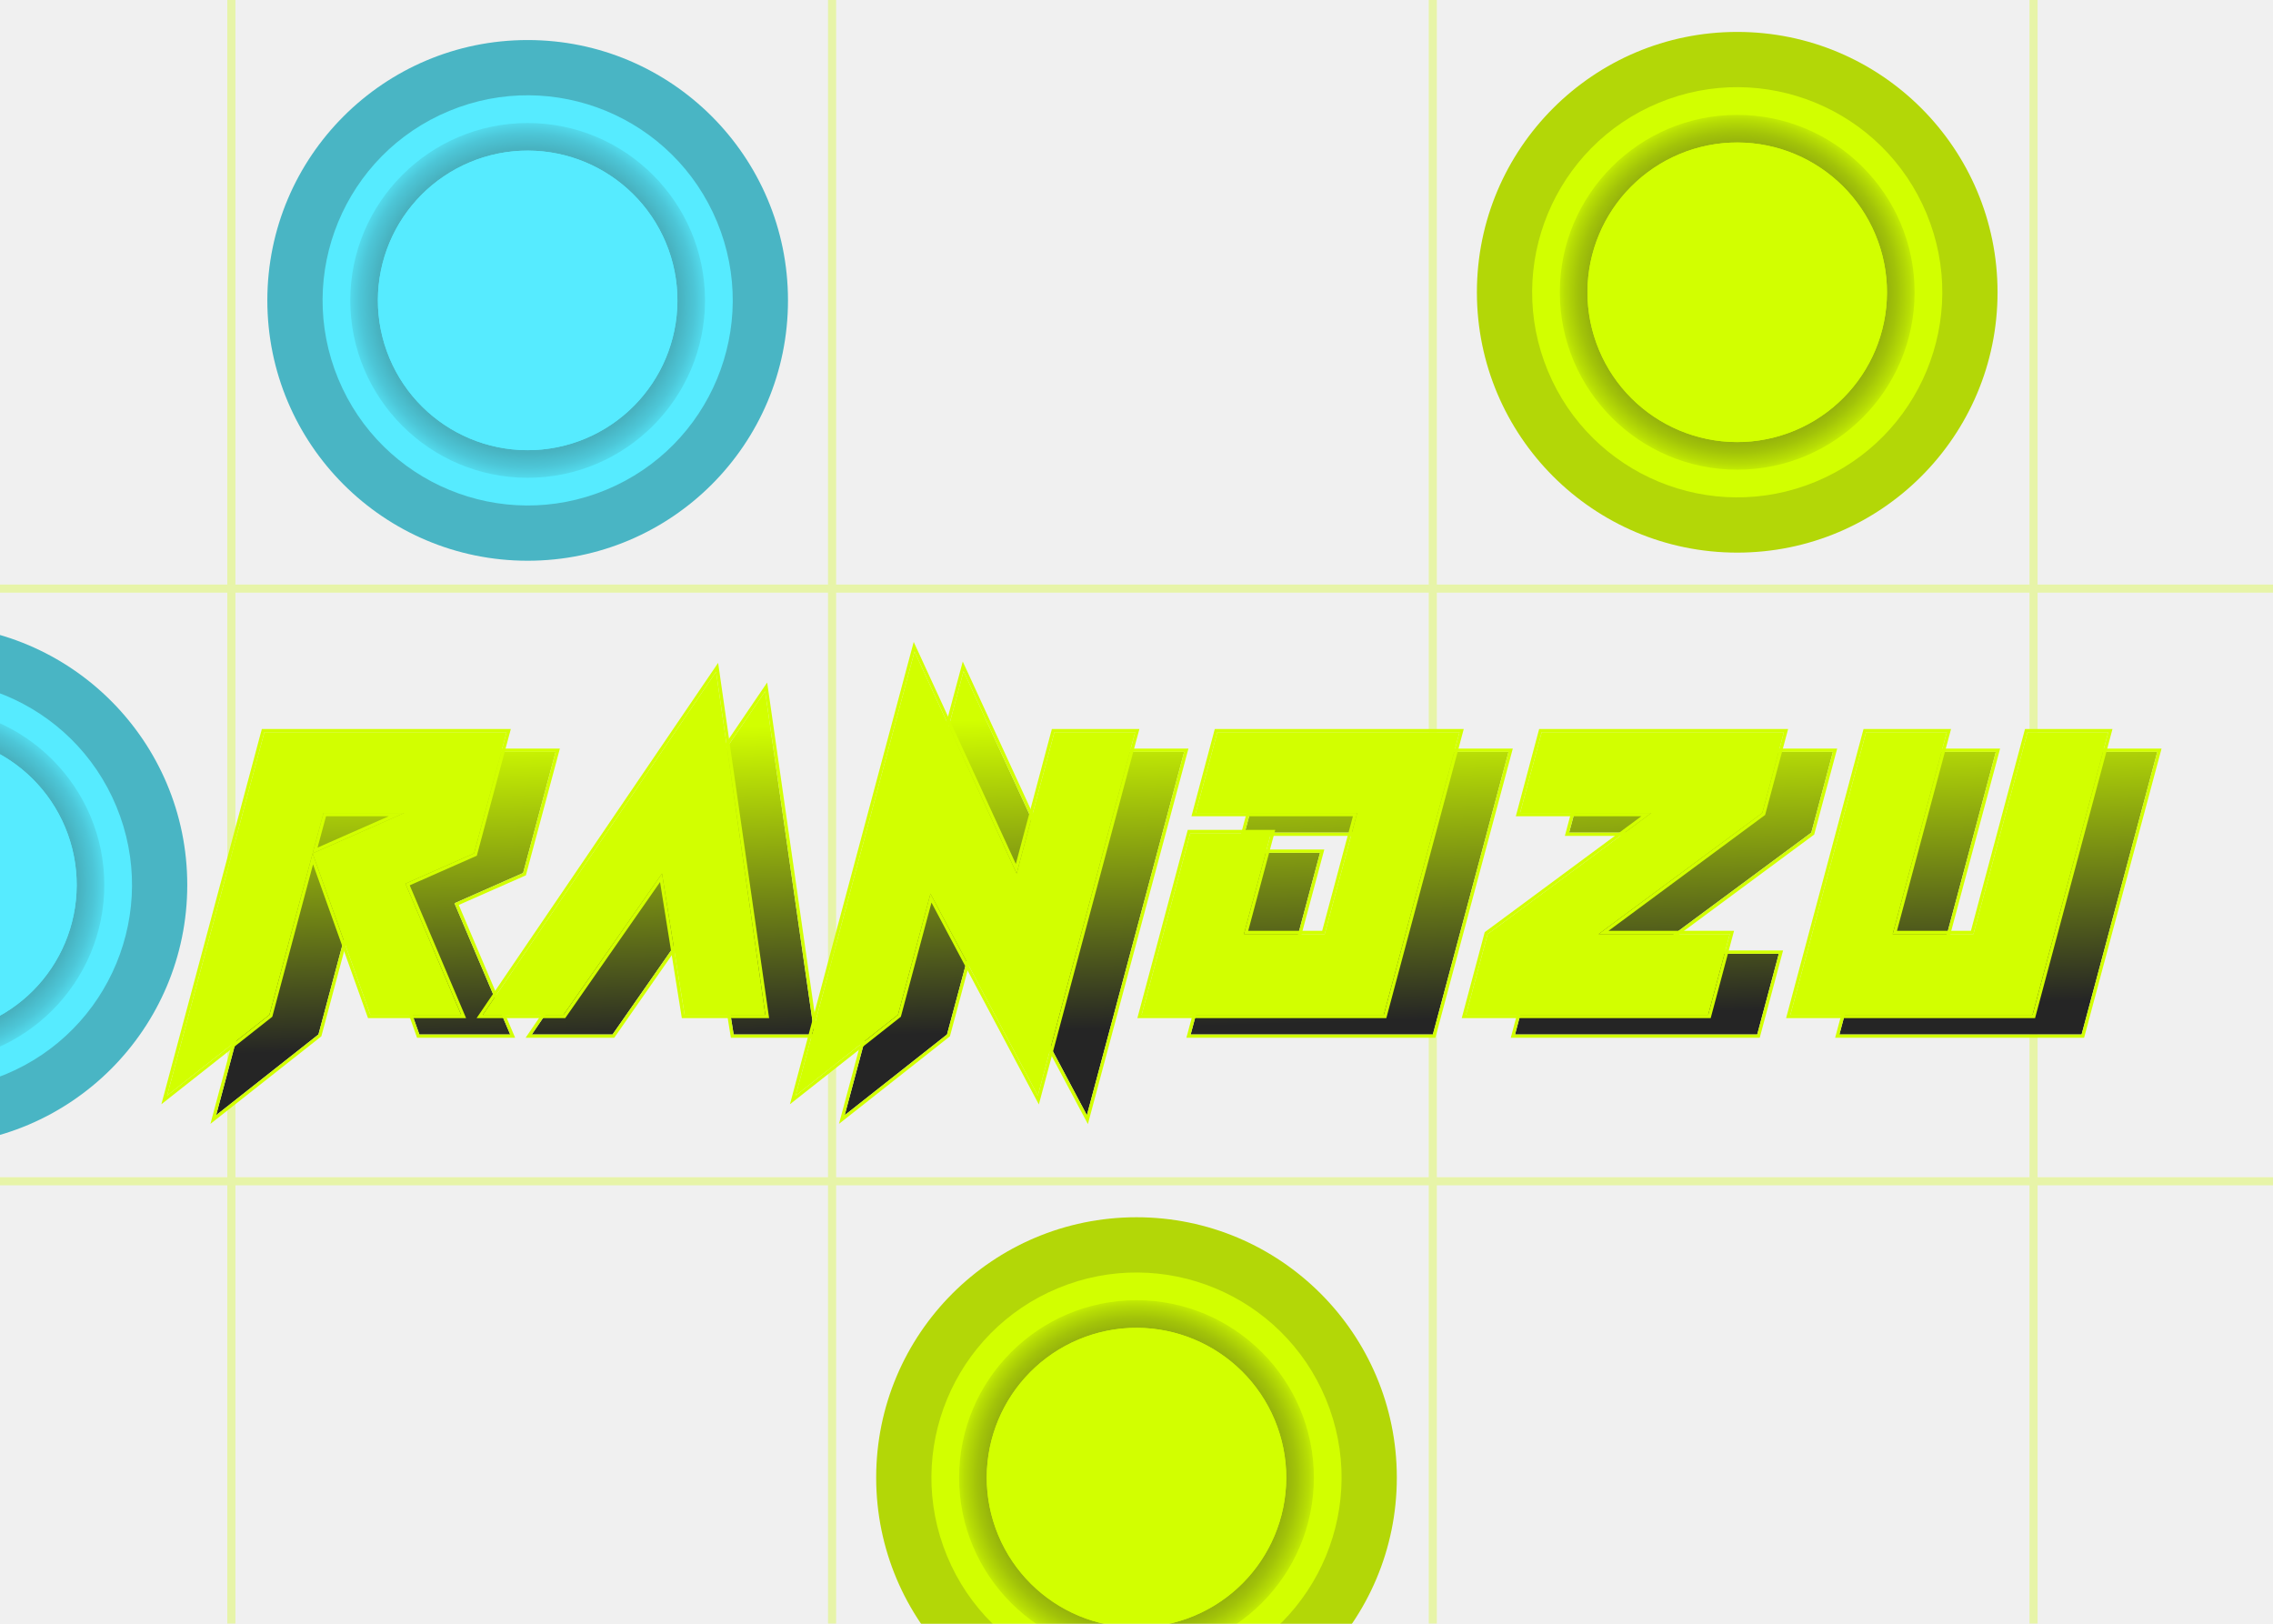
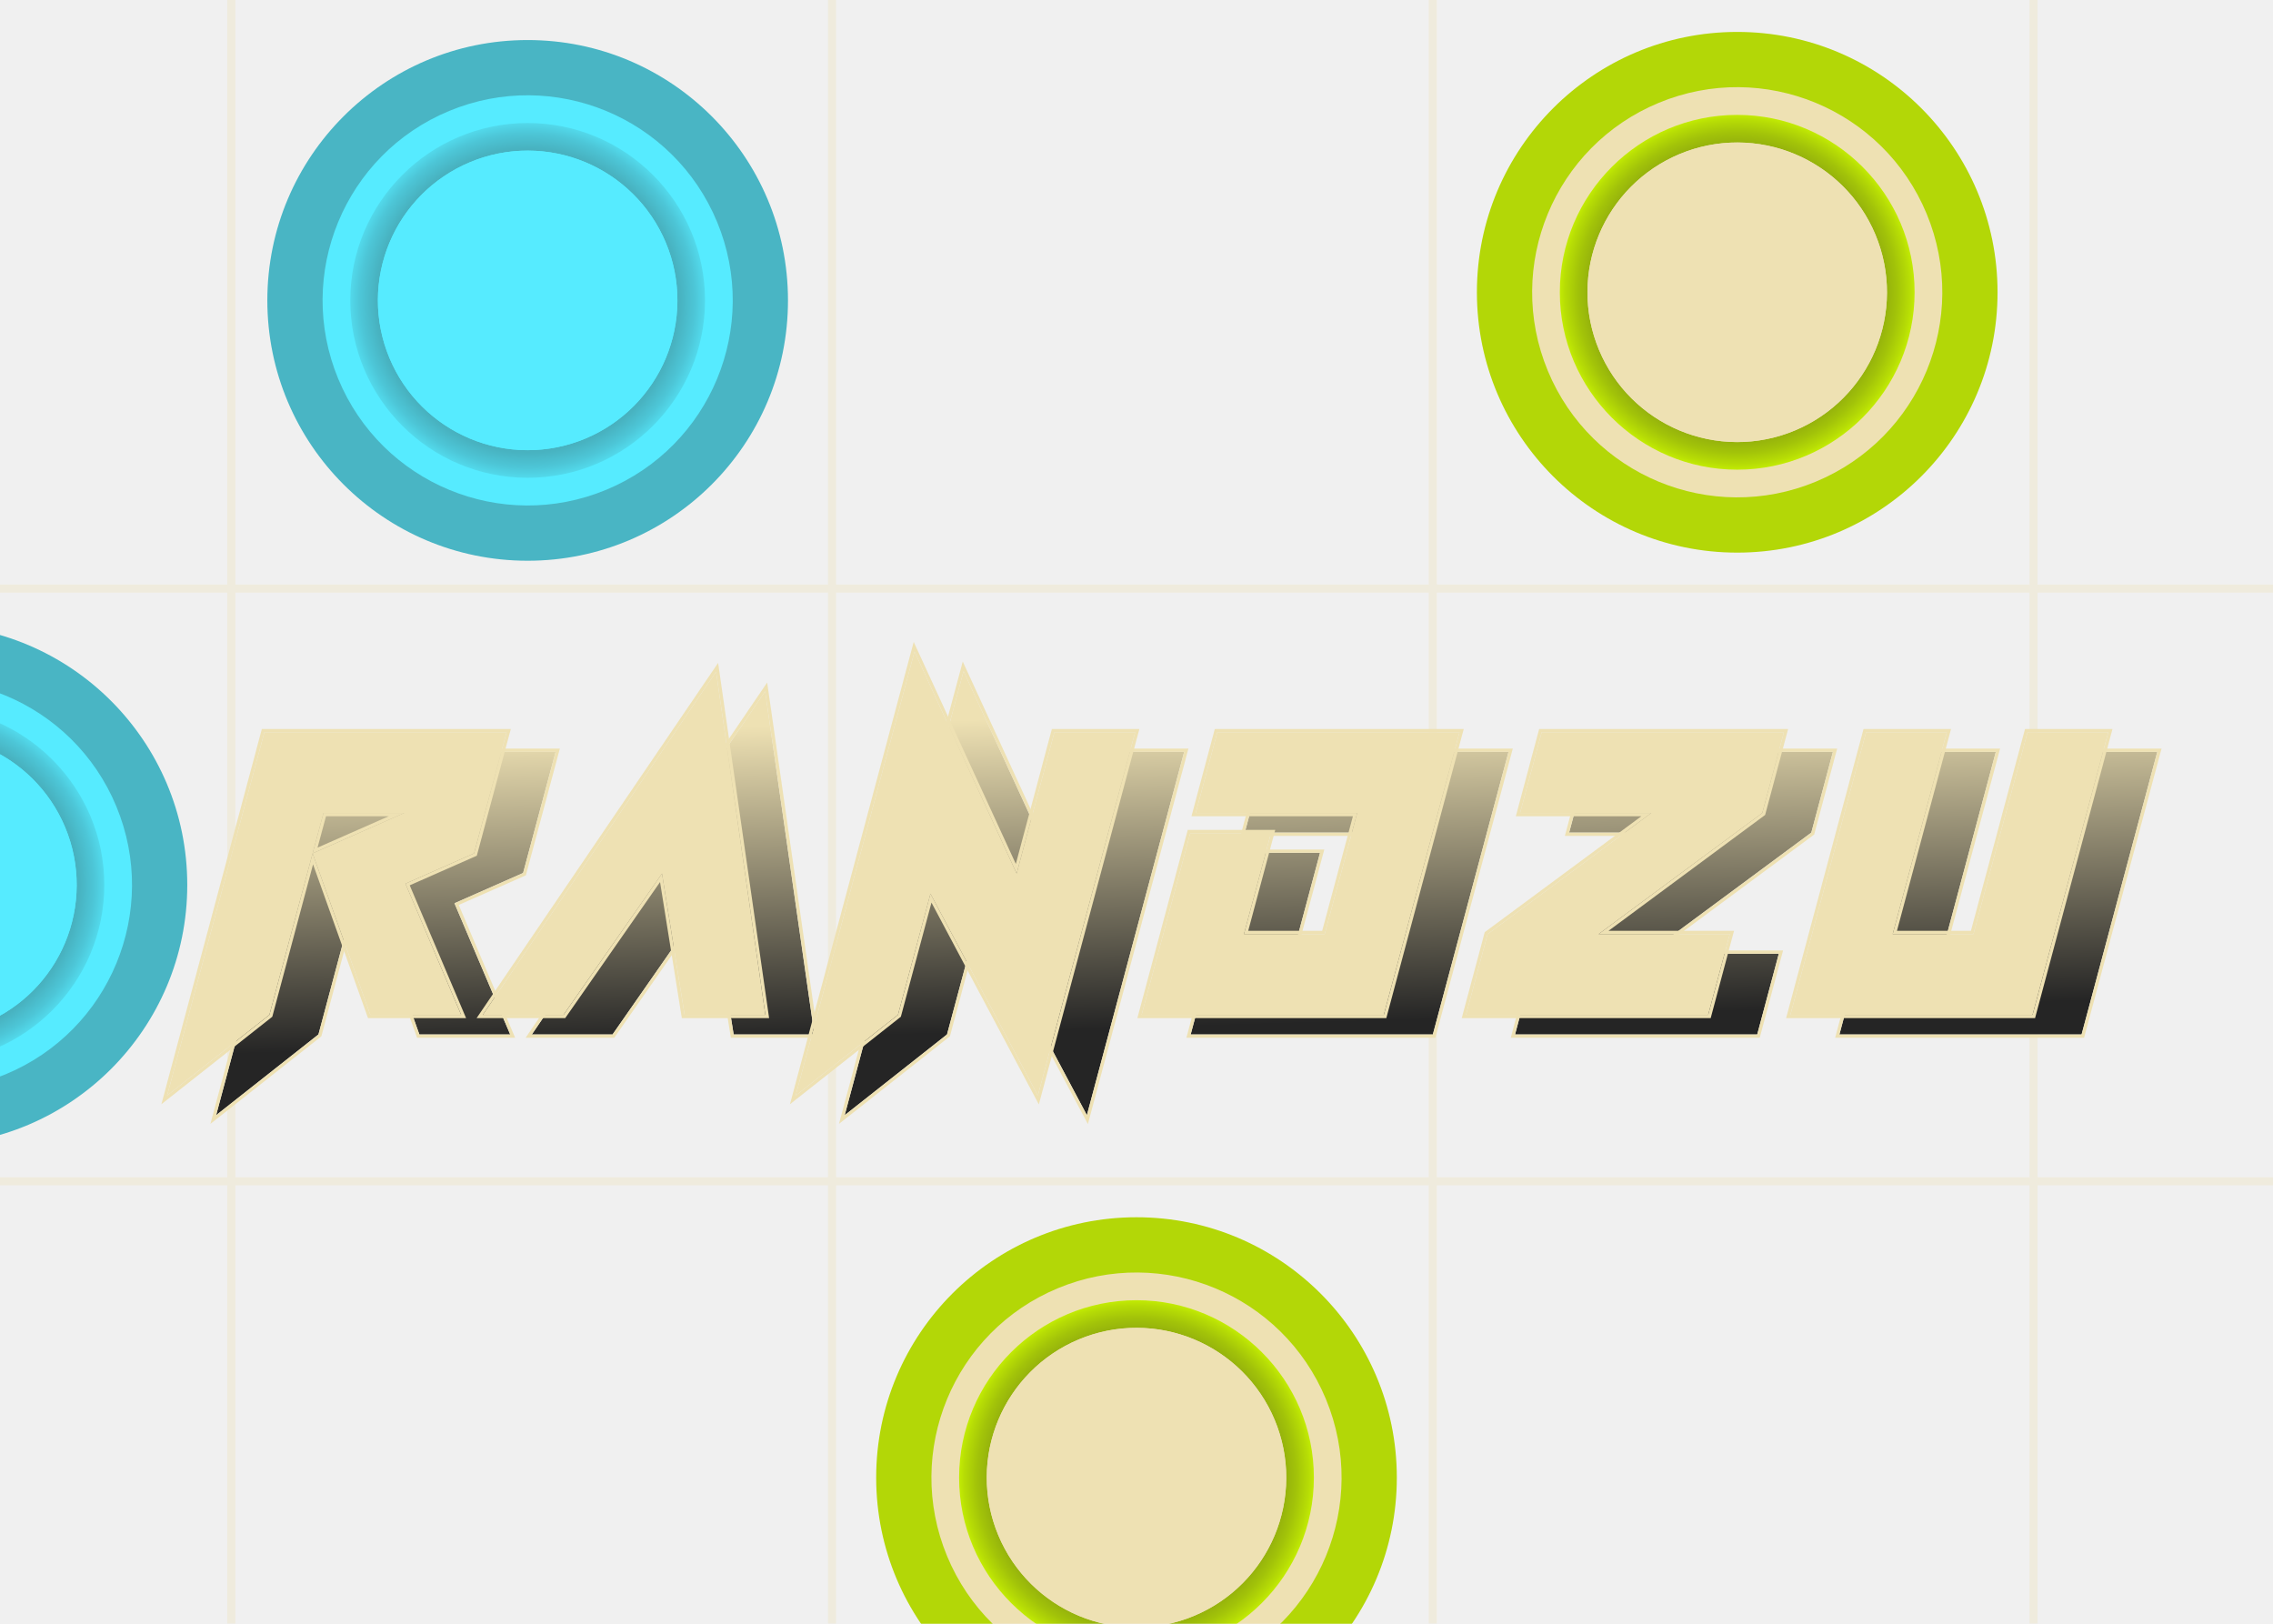
<svg xmlns="http://www.w3.org/2000/svg" width="280" height="200" viewBox="0 0 280 200" fill="none">
  <mask id="mask0_5087_52786" style="mask-type:alpha" maskUnits="userSpaceOnUse" x="0" y="0" width="280" height="200">
-     <rect x="0.5" y="0.5" width="279" height="199" rx="9.5" fill="#212121" stroke="#D2FF00" />
+     <rect x="0.5" y="0.5" width="279" height="199" rx="9.5" fill="#212121" stroke="#EEE1B3" />
  </mask>
  <g mask="url(#mask0_5087_52786)">
    <path d="M214 68.068C231.71 68.068 246.068 53.711 246.068 36C246.068 18.29 231.71 3.932 214 3.932C196.289 3.932 181.932 18.29 181.932 36C181.932 53.711 196.289 68.068 214 68.068Z" fill="#B3D707" />
-     <path d="M223.665 59.334C236.553 53.996 242.673 39.222 237.335 26.334C231.996 13.447 217.222 7.327 204.335 12.665C191.447 18.004 185.327 32.778 190.665 45.666C196.004 58.553 210.778 64.673 223.665 59.334Z" fill="#D2FF00" />
+     <path d="M223.665 59.334C236.553 53.996 242.673 39.222 237.335 26.334C231.996 13.447 217.222 7.327 204.335 12.665C191.447 18.004 185.327 32.778 190.665 45.666C196.004 58.553 210.778 64.673 223.665 59.334Z" fill="#EEE1B3" />
    <path d="M213.998 14.15C201.949 14.15 192.148 23.951 192.148 35.999C192.148 48.048 201.949 57.852 213.998 57.852C226.046 57.852 235.85 48.048 235.85 35.999C235.85 23.951 226.05 14.15 213.998 14.15ZM213.998 54.446C203.829 54.446 195.554 46.171 195.554 35.999C195.554 25.827 203.829 17.555 213.998 17.555C224.166 17.555 232.445 25.827 232.445 35.999C232.445 46.171 224.17 54.446 213.998 54.446Z" fill="url(#paint0_radial_5087_52786)" />
-     <path d="M221.059 53.042C230.471 49.144 234.94 38.353 231.042 28.941C227.143 19.529 216.353 15.06 206.941 18.958C197.528 22.857 193.059 33.647 196.958 43.059C200.856 52.471 211.647 56.941 221.059 53.042Z" fill="#D2FF00" />
+     <path d="M221.059 53.042C230.471 49.144 234.94 38.353 231.042 28.941C227.143 19.529 216.353 15.06 206.941 18.958C197.528 22.857 193.059 33.647 196.958 43.059C200.856 52.471 211.647 56.941 221.059 53.042Z" fill="#EEE1B3" />
    <path d="M140 214.068C157.71 214.068 172.068 199.711 172.068 182C172.068 164.29 157.71 149.932 140 149.932C122.289 149.932 107.932 164.29 107.932 182C107.932 199.711 122.289 214.068 140 214.068Z" fill="#B3D707" />
-     <path d="M149.665 205.335C162.553 199.996 168.673 185.222 163.335 172.335C157.996 159.447 143.222 153.327 130.335 158.665C117.447 164.004 111.327 178.778 116.665 191.665C122.004 204.553 136.778 210.673 149.665 205.335Z" fill="#D2FF00" />
+     <path d="M149.665 205.335C162.553 199.996 168.673 185.222 163.335 172.335C157.996 159.447 143.222 153.327 130.335 158.665C117.447 164.004 111.327 178.778 116.665 191.665C122.004 204.553 136.778 210.673 149.665 205.335Z" fill="#EEE1B3" />
    <path d="M139.998 160.15C127.949 160.15 118.148 169.951 118.148 181.999C118.148 194.048 127.949 203.852 139.998 203.852C152.046 203.852 161.85 194.048 161.85 181.999C161.85 169.951 152.05 160.15 139.998 160.15ZM139.998 200.446C129.829 200.446 121.554 192.171 121.554 181.999C121.554 171.827 129.829 163.555 139.998 163.555C150.166 163.555 158.445 171.827 158.445 181.999C158.445 192.171 150.17 200.446 139.998 200.446Z" fill="url(#paint1_radial_5087_52786)" />
-     <path d="M147.059 199.042C156.471 195.144 160.94 184.353 157.042 174.941C153.143 165.529 142.353 161.06 132.941 164.958C123.528 168.857 119.059 179.647 122.958 189.059C126.856 198.472 137.647 202.941 147.059 199.042Z" fill="#D2FF00" />
+     <path d="M147.059 199.042C156.471 195.144 160.94 184.353 157.042 174.941C153.143 165.529 142.353 161.06 132.941 164.958C123.528 168.857 119.059 179.647 122.958 189.059C126.856 198.472 137.647 202.941 147.059 199.042Z" fill="#EEE1B3" />
    <path d="M65 69.068C82.71 69.068 97.068 54.711 97.068 37C97.068 19.29 82.71 4.932 65 4.932C47.289 4.932 32.932 19.29 32.932 37C32.932 54.711 47.289 69.068 65 69.068Z" fill="#49B5C4" />
    <path d="M74.665 60.334C87.553 54.996 93.673 40.222 88.335 27.334C82.996 14.447 68.222 8.327 55.334 13.665C42.447 19.004 36.327 33.778 41.666 46.666C47.004 59.553 61.778 65.673 74.665 60.334Z" fill="#56EBFF" />
    <path d="M64.998 15.15C52.949 15.15 43.148 24.951 43.148 36.999C43.148 49.048 52.949 58.852 64.998 58.852C77.046 58.852 86.85 49.048 86.85 36.999C86.85 24.951 77.05 15.15 64.998 15.15ZM64.998 55.446C54.829 55.446 46.554 47.171 46.554 36.999C46.554 26.827 54.829 18.555 64.998 18.555C75.166 18.555 83.445 26.827 83.445 36.999C83.445 47.171 75.17 55.446 64.998 55.446Z" fill="url(#paint2_radial_5087_52786)" />
    <path d="M72.059 54.042C81.471 50.144 85.94 39.353 82.042 29.941C78.143 20.529 67.353 16.06 57.941 19.958C48.528 23.857 44.059 34.647 47.958 44.059C51.856 53.471 62.647 57.941 72.059 54.042Z" fill="#56EBFF" />
    <path d="M-9 141.068C8.71 141.068 23.068 126.711 23.068 109C23.068 91.29 8.71 76.932 -9 76.932C-26.711 76.932 -41.068 91.29 -41.068 109C-41.068 126.711 -26.711 141.068 -9 141.068Z" fill="#49B5C4" />
    <path d="M0.665 132.335C13.553 126.996 19.673 112.222 14.335 99.335C8.996 86.447 -5.778 80.327 -18.666 85.665C-31.553 91.004 -37.673 105.778 -32.334 118.665C-26.996 131.553 -12.222 137.673 0.665 132.335Z" fill="#56EBFF" />
    <path d="M-9.002 87.15C-21.051 87.15 -30.852 96.951 -30.852 108.999C-30.852 121.048 -21.051 130.852 -9.002 130.852C3.046 130.852 12.85 121.048 12.85 108.999C12.85 96.951 3.05 87.15 -9.002 87.15ZM-9.002 127.446C-19.171 127.446 -27.446 119.171 -27.446 108.999C-27.446 98.827 -19.171 90.555 -9.002 90.555C1.166 90.555 9.445 98.827 9.445 108.999C9.445 119.171 1.17 127.446 -9.002 127.446Z" fill="url(#paint3_radial_5087_52786)" />
    <path d="M-1.941 126.042C7.471 122.144 11.94 111.353 8.042 101.941C4.143 92.529 -6.647 88.06 -16.059 91.958C-25.472 95.857 -29.941 106.647 -26.043 116.059C-22.144 125.472 -11.353 129.941 -1.941 126.042Z" fill="#56EBFF" />
    <g opacity="0.3">
-       <line x1="28.5" y1="2.15002e-08" x2="28.5" y2="200" stroke="#D2FF00" />
-       <line x1="102.5" y1="2.15002e-08" x2="102.5" y2="200" stroke="#D2FF00" />
-       <line x1="176.5" y1="2.15002e-08" x2="176.5" y2="200" stroke="#D2FF00" />
-       <line x1="250.5" y1="2.15002e-08" x2="250.5" y2="200" stroke="#D2FF00" />
-       <line y1="72.5" x2="280" y2="72.5" stroke="#D2FF00" />
-       <line y1="145.5" x2="280" y2="145.5" stroke="#D2FF00" />
+       <line x1="28.5" y1="2.15002e-08" x2="28.5" y2="200" stroke="#EEE1B3" />
+       <line x1="102.5" y1="2.15002e-08" x2="102.5" y2="200" stroke="#EEE1B3" />
+       <line x1="176.5" y1="2.15002e-08" x2="176.5" y2="200" stroke="#EEE1B3" />
+       <line x1="250.5" y1="2.15002e-08" x2="250.5" y2="200" stroke="#EEE1B3" />
+       <line y1="72.5" x2="280" y2="72.5" stroke="#EEE1B3" />
+       <line y1="145.5" x2="280" y2="145.5" stroke="#EEE1B3" />
    </g>
  </g>
  <mask id="path-25-outside-1_5087_52786" maskUnits="userSpaceOnUse" x="25.041" y="81.417" width="242" height="58" fill="black">
    <rect fill="white" x="25.041" y="81.417" width="242" height="58" />
    <path d="M44.549 107.527L55.837 102.555H45.892L44.549 107.527ZM44.549 107.527L39.229 127.417L26.624 137.361L38.607 92.61H68.442L64.439 107.527L55.986 111.256L62.848 127.417H51.66L44.549 107.527ZM87.59 110.013L75.458 127.417H65.513L94.253 85.151L100.319 127.417H90.375L87.59 110.013ZM120.661 112.499L116.659 127.417L104.054 137.361L118.697 82.665L131.277 110.013L135.927 92.61H145.871L133.888 137.361L120.661 112.499ZM159.277 117.472H169.222L173.224 102.555H153.335L155.995 92.61H185.829L176.506 127.417H146.672L152.664 105.041H162.608L159.277 117.472ZM209.453 102.555H193.293L195.953 92.61H225.787L223.127 102.555L202.964 117.472H219.124L216.464 127.417H186.63L189.29 117.472L209.453 102.555ZM245.856 92.61L239.193 117.472H249.138L255.801 92.61H265.745L256.422 127.417H226.588L235.911 92.61H245.856Z" />
  </mask>
  <path d="M44.549 107.527L55.837 102.555H45.892L44.549 107.527ZM44.549 107.527L39.229 127.417L26.624 137.361L38.607 92.61H68.442L64.439 107.527L55.986 111.256L62.848 127.417H51.66L44.549 107.527ZM87.59 110.013L75.458 127.417H65.513L94.253 85.151L100.319 127.417H90.375L87.59 110.013ZM120.661 112.499L116.659 127.417L104.054 137.361L118.697 82.665L131.277 110.013L135.927 92.61H145.871L133.888 137.361L120.661 112.499ZM159.277 117.472H169.222L173.224 102.555H153.335L155.995 92.61H185.829L176.506 127.417H146.672L152.664 105.041H162.608L159.277 117.472ZM209.453 102.555H193.293L195.953 92.61H225.787L223.127 102.555L202.964 117.472H219.124L216.464 127.417H186.63L189.29 117.472L209.453 102.555ZM245.856 92.61L239.193 117.472H249.138L255.801 92.61H265.745L256.422 127.417H226.588L235.911 92.61H245.856Z" fill="url(#paint4_linear_5087_52786)" />
-   <path d="M44.549 107.527L44.16 107.422L43.941 108.235L44.712 107.896L44.549 107.527ZM55.837 102.555L55.999 102.923L55.837 102.152V102.555ZM45.892 102.555V102.152H45.583L45.503 102.45L45.892 102.555ZM44.549 107.527L44.928 107.391L44.494 106.176L44.16 107.423L44.549 107.527ZM39.229 127.417L39.478 127.733L39.583 127.65L39.618 127.521L39.229 127.417ZM26.624 137.361L26.235 137.257L25.921 138.429L26.873 137.678L26.624 137.361ZM38.607 92.61V92.207H38.298L38.218 92.506L38.607 92.61ZM68.442 92.61L68.831 92.714L68.967 92.207H68.442V92.61ZM64.439 107.527L64.601 107.896L64.778 107.818L64.828 107.631L64.439 107.527ZM55.986 111.256L55.823 110.888L55.46 111.048L55.615 111.414L55.986 111.256ZM62.848 127.417V127.819H63.456L63.218 127.259L62.848 127.417ZM51.66 127.417L51.281 127.552L51.376 127.819H51.66V127.417ZM44.712 107.896L55.999 102.923L55.674 102.186L44.387 107.159L44.712 107.896ZM55.837 102.152H45.892V102.957H55.837V102.152ZM45.503 102.45L44.16 107.422L44.938 107.632L46.281 102.66L45.503 102.45ZM44.16 107.423L38.84 127.312L39.618 127.521L44.938 107.631L44.16 107.423ZM38.979 127.1L26.374 137.045L26.873 137.678L39.478 127.733L38.979 127.1ZM27.013 137.465L38.996 92.714L38.218 92.506L26.235 137.257L27.013 137.465ZM38.607 93.013H68.442V92.207H38.607V93.013ZM68.053 92.506L64.05 107.423L64.828 107.631L68.831 92.714L68.053 92.506ZM64.276 107.159L55.823 110.888L56.148 111.625L64.601 107.896L64.276 107.159ZM55.615 111.414L62.477 127.574L63.218 127.259L56.356 111.099L55.615 111.414ZM62.848 127.014H51.66V127.819H62.848V127.014ZM52.039 127.281L44.928 107.391L44.17 107.663L51.281 127.552L52.039 127.281ZM87.59 110.013L87.988 109.95L87.83 108.965L87.26 109.783L87.59 110.013ZM75.458 127.417V127.819H75.668L75.788 127.647L75.458 127.417ZM65.513 127.417L65.18 127.19L64.752 127.819H65.513V127.417ZM94.253 85.151L94.652 85.094L94.504 84.066L93.92 84.925L94.253 85.151ZM100.319 127.417V127.819H100.784L100.718 127.359L100.319 127.417ZM90.375 127.417L89.977 127.48L90.031 127.819H90.375V127.417ZM87.26 109.783L75.127 127.186L75.788 127.647L87.921 110.244L87.26 109.783ZM75.458 127.014H65.513V127.819H75.458V127.014ZM65.846 127.643L94.586 85.378L93.92 84.925L65.18 127.19L65.846 127.643ZM93.855 85.209L99.921 127.474L100.718 127.359L94.652 85.094L93.855 85.209ZM100.319 127.014H90.375V127.819H100.319V127.014ZM90.772 127.353L87.988 109.95L87.192 110.077L89.977 127.48L90.772 127.353ZM120.661 112.499L121.017 112.31L120.537 111.408L120.272 112.395L120.661 112.499ZM116.659 127.417L116.908 127.733L117.013 127.65L117.048 127.521L116.659 127.417ZM104.054 137.361L103.665 137.257L103.351 138.429L104.303 137.678L104.054 137.361ZM118.697 82.665L119.063 82.497L118.597 81.483L118.308 82.561L118.697 82.665ZM131.277 110.013L130.912 110.182L131.378 111.196L131.667 110.117L131.277 110.013ZM135.927 92.61V92.207H135.617L135.538 92.506L135.927 92.61ZM145.871 92.61L146.26 92.714L146.396 92.207H145.871V92.61ZM133.888 137.361L133.532 137.55L134.013 138.453L134.277 137.465L133.888 137.361ZM120.272 112.395L116.27 127.312L117.048 127.521L121.05 112.604L120.272 112.395ZM116.409 127.1L103.804 137.045L104.303 137.678L116.908 127.733L116.409 127.1ZM104.443 137.465L119.086 82.769L118.308 82.561L103.665 137.257L104.443 137.465ZM118.331 82.834L130.912 110.182L131.643 109.845L119.063 82.497L118.331 82.834ZM131.667 110.117L136.316 92.714L135.538 92.506L130.888 109.909L131.667 110.117ZM135.927 93.013H145.871V92.207H135.927V93.013ZM145.482 92.506L133.499 137.257L134.277 137.465L146.26 92.714L145.482 92.506ZM134.244 137.172L121.017 112.31L120.306 112.689L133.532 137.55L134.244 137.172ZM159.277 117.472L158.888 117.368L158.752 117.875H159.277V117.472ZM169.222 117.472V117.875H169.531L169.611 117.576L169.222 117.472ZM173.224 102.555L173.613 102.659L173.749 102.152H173.224V102.555ZM153.335 102.555L152.946 102.451L152.81 102.957H153.335V102.555ZM155.995 92.61V92.207H155.686L155.606 92.506L155.995 92.61ZM185.829 92.61L186.218 92.714L186.354 92.207H185.829V92.61ZM176.506 127.417V127.819H176.815L176.895 127.521L176.506 127.417ZM146.672 127.417L146.283 127.312L146.147 127.819H146.672V127.417ZM152.664 105.041V104.638H152.355L152.275 104.937L152.664 105.041ZM162.608 105.041L162.997 105.145L163.133 104.638H162.608V105.041ZM159.277 117.875H169.222V117.069H159.277V117.875ZM169.611 117.576L173.613 102.659L172.835 102.45L168.833 117.367L169.611 117.576ZM173.224 102.152H153.335V102.957H173.224V102.152ZM153.724 102.659L156.384 92.714L155.606 92.506L152.946 102.451L153.724 102.659ZM155.995 93.013H185.829V92.207H155.995V93.013ZM185.44 92.506L176.117 127.312L176.895 127.521L186.218 92.714L185.44 92.506ZM176.506 127.014H146.672V127.819H176.506V127.014ZM147.061 127.521L153.053 105.145L152.275 104.937L146.283 127.312L147.061 127.521ZM152.664 105.444H162.608V104.638H152.664V105.444ZM162.219 104.937L158.888 117.368L159.666 117.576L162.997 105.145L162.219 104.937ZM209.453 102.555L209.693 102.878L210.675 102.152H209.453V102.555ZM193.293 102.555L192.904 102.451L192.768 102.957H193.293V102.555ZM195.953 92.61V92.207H195.644L195.564 92.506L195.953 92.61ZM225.787 92.61L226.176 92.714L226.312 92.207H225.787V92.61ZM223.127 102.555L223.367 102.878L223.48 102.795L223.516 102.659L223.127 102.555ZM202.964 117.472L202.725 117.148L201.743 117.875H202.964V117.472ZM219.124 117.472L219.513 117.576L219.649 117.069H219.124V117.472ZM216.464 127.417V127.819H216.773L216.853 127.521L216.464 127.417ZM186.63 127.417L186.241 127.312L186.105 127.819H186.63V127.417ZM189.29 117.472L189.051 117.148L188.937 117.232L188.901 117.368L189.29 117.472ZM209.453 102.152H193.293V102.957H209.453V102.152ZM193.682 102.659L196.342 92.714L195.564 92.506L192.904 102.451L193.682 102.659ZM195.953 93.013H225.787V92.207H195.953V93.013ZM225.398 92.506L222.738 102.451L223.516 102.659L226.176 92.714L225.398 92.506ZM222.888 102.231L202.725 117.148L203.204 117.796L223.367 102.878L222.888 102.231ZM202.964 117.875H219.124V117.069H202.964V117.875ZM218.735 117.368L216.075 127.312L216.853 127.521L219.513 117.576L218.735 117.368ZM216.464 127.014H186.63V127.819H216.464V127.014ZM187.019 127.521L189.679 117.576L188.901 117.368L186.241 127.312L187.019 127.521ZM189.53 117.796L209.693 102.878L209.214 102.231L189.051 117.148L189.53 117.796ZM245.856 92.61L246.245 92.714L246.381 92.207H245.856V92.61ZM239.193 117.472L238.804 117.368L238.668 117.875H239.193V117.472ZM249.138 117.472V117.875H249.447L249.527 117.576L249.138 117.472ZM255.801 92.61V92.207H255.492L255.412 92.506L255.801 92.61ZM265.745 92.61L266.134 92.714L266.27 92.207H265.745V92.61ZM256.422 127.417V127.819H256.731L256.811 127.521L256.422 127.417ZM226.588 127.417L226.199 127.312L226.063 127.819H226.588V127.417ZM235.911 92.61V92.207H235.602L235.522 92.506L235.911 92.61ZM245.467 92.506L238.804 117.368L239.582 117.576L246.245 92.714L245.467 92.506ZM239.193 117.875H249.138V117.069H239.193V117.875ZM249.527 117.576L256.19 92.714L255.412 92.506L248.749 117.368L249.527 117.576ZM255.801 93.013H265.745V92.207H255.801V93.013ZM265.356 92.506L256.033 127.312L256.811 127.521L266.134 92.714L265.356 92.506ZM256.422 127.014H226.588V127.819H256.422V127.014ZM226.977 127.521L236.3 92.714L235.522 92.506L226.199 127.312L226.977 127.521ZM235.911 93.013H245.856V92.207H235.911V93.013Z" fill="#D2FF00" mask="url(#path-25-outside-1_5087_52786)" />
+   <path d="M44.549 107.527L44.16 107.422L43.941 108.235L44.712 107.896L44.549 107.527ZM55.837 102.555L55.999 102.923L55.837 102.152V102.555ZM45.892 102.555V102.152H45.583L45.503 102.45L45.892 102.555ZM44.549 107.527L44.928 107.391L44.494 106.176L44.16 107.423L44.549 107.527ZM39.229 127.417L39.478 127.733L39.583 127.65L39.618 127.521L39.229 127.417ZM26.624 137.361L26.235 137.257L25.921 138.429L26.873 137.678L26.624 137.361ZM38.607 92.61V92.207H38.298L38.218 92.506L38.607 92.61ZM68.442 92.61L68.831 92.714L68.967 92.207H68.442V92.61ZM64.439 107.527L64.601 107.896L64.778 107.818L64.828 107.631L64.439 107.527ZM55.986 111.256L55.823 110.888L55.46 111.048L55.615 111.414L55.986 111.256ZM62.848 127.417V127.819H63.456L63.218 127.259L62.848 127.417ZM51.66 127.417L51.281 127.552L51.376 127.819H51.66V127.417ZM44.712 107.896L55.999 102.923L55.674 102.186L44.387 107.159L44.712 107.896ZM55.837 102.152H45.892V102.957H55.837V102.152ZM45.503 102.45L44.16 107.422L44.938 107.632L46.281 102.66L45.503 102.45ZM44.16 107.423L38.84 127.312L39.618 127.521L44.938 107.631L44.16 107.423ZM38.979 127.1L26.374 137.045L26.873 137.678L39.478 127.733L38.979 127.1ZM27.013 137.465L38.996 92.714L38.218 92.506L26.235 137.257L27.013 137.465ZM38.607 93.013H68.442V92.207H38.607V93.013ZM68.053 92.506L64.05 107.423L64.828 107.631L68.831 92.714L68.053 92.506ZM64.276 107.159L55.823 110.888L56.148 111.625L64.601 107.896L64.276 107.159ZM55.615 111.414L62.477 127.574L63.218 127.259L56.356 111.099L55.615 111.414ZM62.848 127.014H51.66V127.819H62.848V127.014ZM52.039 127.281L44.928 107.391L44.17 107.663L51.281 127.552L52.039 127.281ZM87.59 110.013L87.988 109.95L87.83 108.965L87.26 109.783L87.59 110.013ZM75.458 127.417V127.819H75.668L75.788 127.647L75.458 127.417ZM65.513 127.417L65.18 127.19L64.752 127.819H65.513V127.417ZM94.253 85.151L94.652 85.094L94.504 84.066L93.92 84.925L94.253 85.151ZM100.319 127.417V127.819H100.784L100.718 127.359L100.319 127.417ZM90.375 127.417L89.977 127.48L90.031 127.819H90.375V127.417ZM87.26 109.783L75.127 127.186L75.788 127.647L87.921 110.244L87.26 109.783ZM75.458 127.014H65.513V127.819H75.458V127.014ZM65.846 127.643L94.586 85.378L93.92 84.925L65.18 127.19L65.846 127.643ZM93.855 85.209L99.921 127.474L100.718 127.359L94.652 85.094L93.855 85.209ZM100.319 127.014H90.375V127.819H100.319V127.014ZM90.772 127.353L87.988 109.95L87.192 110.077L89.977 127.48L90.772 127.353ZM120.661 112.499L121.017 112.31L120.537 111.408L120.272 112.395L120.661 112.499ZM116.659 127.417L116.908 127.733L117.013 127.65L117.048 127.521L116.659 127.417ZM104.054 137.361L103.665 137.257L103.351 138.429L104.303 137.678L104.054 137.361ZM118.697 82.665L119.063 82.497L118.597 81.483L118.308 82.561L118.697 82.665ZM131.277 110.013L130.912 110.182L131.378 111.196L131.667 110.117L131.277 110.013ZM135.927 92.61V92.207H135.617L135.538 92.506L135.927 92.61ZM145.871 92.61L146.26 92.714L146.396 92.207H145.871V92.61ZM133.888 137.361L133.532 137.55L134.013 138.453L134.277 137.465L133.888 137.361ZM120.272 112.395L116.27 127.312L117.048 127.521L121.05 112.604L120.272 112.395ZM116.409 127.1L103.804 137.045L104.303 137.678L116.908 127.733L116.409 127.1ZM104.443 137.465L119.086 82.769L118.308 82.561L103.665 137.257L104.443 137.465ZM118.331 82.834L130.912 110.182L131.643 109.845L119.063 82.497L118.331 82.834ZM131.667 110.117L136.316 92.714L135.538 92.506L130.888 109.909L131.667 110.117ZM135.927 93.013H145.871V92.207H135.927V93.013ZM145.482 92.506L133.499 137.257L134.277 137.465L146.26 92.714L145.482 92.506ZM134.244 137.172L121.017 112.31L120.306 112.689L133.532 137.55L134.244 137.172ZM159.277 117.472L158.888 117.368L158.752 117.875H159.277V117.472ZM169.222 117.472V117.875H169.531L169.611 117.576L169.222 117.472ZM173.224 102.555L173.613 102.659L173.749 102.152H173.224V102.555ZM153.335 102.555L152.946 102.451L152.81 102.957H153.335V102.555ZM155.995 92.61V92.207H155.686L155.606 92.506L155.995 92.61ZM185.829 92.61L186.218 92.714L186.354 92.207H185.829V92.61ZM176.506 127.417V127.819H176.815L176.895 127.521L176.506 127.417ZM146.672 127.417L146.283 127.312L146.147 127.819H146.672V127.417ZM152.664 105.041V104.638H152.355L152.275 104.937L152.664 105.041ZM162.608 105.041L162.997 105.145L163.133 104.638H162.608V105.041ZM159.277 117.875H169.222V117.069H159.277V117.875ZM169.611 117.576L173.613 102.659L172.835 102.45L168.833 117.367L169.611 117.576ZM173.224 102.152H153.335V102.957H173.224V102.152ZM153.724 102.659L156.384 92.714L155.606 92.506L152.946 102.451L153.724 102.659ZM155.995 93.013H185.829V92.207H155.995V93.013ZM185.44 92.506L176.117 127.312L176.895 127.521L186.218 92.714L185.44 92.506ZM176.506 127.014H146.672V127.819H176.506V127.014ZM147.061 127.521L153.053 105.145L152.275 104.937L146.283 127.312L147.061 127.521ZM152.664 105.444H162.608V104.638H152.664V105.444ZM162.219 104.937L158.888 117.368L159.666 117.576L162.997 105.145L162.219 104.937ZM209.453 102.555L209.693 102.878L210.675 102.152H209.453V102.555ZM193.293 102.555L192.904 102.451L192.768 102.957H193.293V102.555ZM195.953 92.61V92.207H195.644L195.564 92.506L195.953 92.61ZM225.787 92.61L226.176 92.714L226.312 92.207H225.787V92.61ZM223.127 102.555L223.367 102.878L223.48 102.795L223.516 102.659L223.127 102.555ZM202.964 117.472L202.725 117.148L201.743 117.875H202.964V117.472ZM219.124 117.472L219.513 117.576L219.649 117.069H219.124V117.472ZM216.464 127.417V127.819H216.773L216.853 127.521L216.464 127.417ZM186.63 127.417L186.241 127.312L186.105 127.819H186.63V127.417ZM189.29 117.472L189.051 117.148L188.937 117.232L188.901 117.368L189.29 117.472ZM209.453 102.152H193.293V102.957H209.453V102.152ZM193.682 102.659L196.342 92.714L195.564 92.506L192.904 102.451L193.682 102.659ZM195.953 93.013H225.787V92.207H195.953V93.013ZM225.398 92.506L222.738 102.451L223.516 102.659L226.176 92.714L225.398 92.506ZM222.888 102.231L202.725 117.148L203.204 117.796L223.367 102.878L222.888 102.231ZM202.964 117.875H219.124V117.069H202.964V117.875ZM218.735 117.368L216.075 127.312L216.853 127.521L219.513 117.576L218.735 117.368ZM216.464 127.014H186.63V127.819H216.464V127.014ZM187.019 127.521L189.679 117.576L188.901 117.368L186.241 127.312L187.019 127.521ZM189.53 117.796L209.693 102.878L209.214 102.231L189.051 117.148L189.53 117.796ZM245.856 92.61L246.245 92.714L246.381 92.207H245.856V92.61ZM239.193 117.472L238.804 117.368L238.668 117.875H239.193V117.472ZM249.138 117.472V117.875H249.447L249.527 117.576L249.138 117.472ZM255.801 92.61V92.207H255.492L255.412 92.506L255.801 92.61ZM265.745 92.61L266.134 92.714L266.27 92.207H265.745V92.61ZM256.422 127.417V127.819H256.731L256.811 127.521L256.422 127.417ZM226.588 127.417L226.199 127.312L226.063 127.819H226.588V127.417ZM235.911 92.61V92.207H235.602L235.522 92.506L235.911 92.61ZM245.467 92.506L238.804 117.368L239.582 117.576L246.245 92.714L245.467 92.506ZM239.193 117.875H249.138V117.069H239.193V117.875ZM249.527 117.576L256.19 92.714L255.412 92.506L248.749 117.368L249.527 117.576ZM255.801 93.013H265.745V92.207H255.801V93.013ZM265.356 92.506L256.033 127.312L256.811 127.521L266.134 92.714L265.356 92.506ZM256.422 127.014H226.588V127.819H256.422V127.014ZM226.977 127.521L236.3 92.714L235.522 92.506L226.199 127.312L226.977 127.521ZM235.911 93.013H245.856V92.207H235.911V93.013Z" fill="#EEE1B3" mask="url(#path-25-outside-1_5087_52786)" />
  <mask id="path-27-outside-2_5087_52786" maskUnits="userSpaceOnUse" x="19" y="79" width="242" height="58" fill="black">
    <rect fill="white" x="19" y="79" width="242" height="58" />
    <path d="M38.508 105.11L49.796 100.138H39.851L38.508 105.11ZM38.508 105.11L33.188 125L20.583 134.945L32.566 90.193H62.401L58.398 105.11L49.945 108.84L56.807 125H45.619L38.508 105.11ZM81.549 107.597L69.417 125H59.472L88.212 82.735L94.278 125H84.334L81.549 107.597ZM114.62 110.083L110.618 125L98.013 134.945L112.656 80.249L125.236 107.597L129.886 90.193H139.83L127.847 134.945L114.62 110.083ZM153.236 115.055H163.181L167.183 100.138H147.294L149.954 90.193H179.788L170.465 125H140.631L146.623 102.624H156.567L153.236 115.055ZM203.412 100.138H187.252L189.912 90.193H219.746L217.086 100.138L196.923 115.055H213.083L210.423 125H180.589L183.249 115.055L203.412 100.138ZM239.815 90.193L233.152 115.055H243.097L249.76 90.193H259.704L250.381 125H220.547L229.87 90.193H239.815Z" />
  </mask>
-   <path d="M38.508 105.11L49.796 100.138H39.851L38.508 105.11ZM38.508 105.11L33.188 125L20.583 134.945L32.566 90.193H62.401L58.398 105.11L49.945 108.84L56.807 125H45.619L38.508 105.11ZM81.549 107.597L69.417 125H59.472L88.212 82.735L94.278 125H84.334L81.549 107.597ZM114.62 110.083L110.618 125L98.013 134.945L112.656 80.249L125.236 107.597L129.886 90.193H139.83L127.847 134.945L114.62 110.083ZM153.236 115.055H163.181L167.183 100.138H147.294L149.954 90.193H179.788L170.465 125H140.631L146.623 102.624H156.567L153.236 115.055ZM203.412 100.138H187.252L189.912 90.193H219.746L217.086 100.138L196.923 115.055H213.083L210.423 125H180.589L183.249 115.055L203.412 100.138ZM239.815 90.193L233.152 115.055H243.097L249.76 90.193H259.704L250.381 125H220.547L229.87 90.193H239.815Z" fill="#D2FF00" />
-   <path d="M38.508 105.11L38.12 105.006L37.9 105.819L38.671 105.479L38.508 105.11ZM49.796 100.138L49.958 100.507L49.796 99.735V100.138ZM39.851 100.138V99.735H39.542L39.462 100.033L39.851 100.138ZM38.508 105.11L38.888 104.975L38.453 103.759L38.119 105.006L38.508 105.11ZM33.188 125L33.437 125.316L33.542 125.233L33.577 125.104L33.188 125ZM20.583 134.945L20.194 134.841L19.88 136.012L20.832 135.261L20.583 134.945ZM32.566 90.193V89.791H32.257L32.177 90.089L32.566 90.193ZM62.401 90.193L62.789 90.298L62.926 89.791H62.401V90.193ZM58.398 105.11L58.56 105.479L58.737 105.401L58.787 105.215L58.398 105.11ZM49.945 108.84L49.782 108.471L49.419 108.632L49.574 108.997L49.945 108.84ZM56.807 125V125.403H57.415L57.177 124.843L56.807 125ZM45.619 125L45.239 125.136L45.335 125.403H45.619V125ZM38.671 105.479L49.958 100.507L49.633 99.77L38.346 104.742L38.671 105.479ZM49.796 99.735H39.851V100.541H49.796V99.735ZM39.462 100.033L38.12 105.006L38.897 105.215L40.24 100.243L39.462 100.033ZM38.119 105.006L32.799 124.896L33.577 125.104L38.897 105.215L38.119 105.006ZM32.938 124.684L20.333 134.629L20.832 135.261L33.437 125.316L32.938 124.684ZM20.972 135.049L32.955 90.297L32.177 90.089L20.194 134.841L20.972 135.049ZM32.566 90.596H62.401V89.791H32.566V90.596ZM62.012 90.089L58.009 105.006L58.787 105.215L62.789 90.298L62.012 90.089ZM58.235 104.742L49.782 108.471L50.107 109.208L58.56 105.479L58.235 104.742ZM49.574 108.997L56.436 125.157L57.177 124.843L50.316 108.682L49.574 108.997ZM56.807 124.597H45.619V125.403H56.807V124.597ZM45.998 124.864L38.888 104.975L38.129 105.246L45.239 125.136L45.998 124.864ZM81.549 107.597L81.947 107.533L81.789 106.548L81.219 107.366L81.549 107.597ZM69.417 125V125.403H69.627L69.747 125.23L69.417 125ZM59.472 125L59.139 124.774L58.711 125.403H59.472V125ZM88.212 82.735L88.611 82.678L88.463 81.649L87.879 82.508L88.212 82.735ZM94.278 125V125.403H94.743L94.677 124.943L94.278 125ZM84.334 125L83.936 125.064L83.99 125.403H84.334V125ZM81.219 107.366L69.086 124.77L69.747 125.23L81.879 107.827L81.219 107.366ZM69.417 124.597H59.472V125.403H69.417V124.597ZM59.805 125.226L88.545 82.961L87.879 82.508L59.139 124.774L59.805 125.226ZM87.814 82.792L93.88 125.057L94.677 124.943L88.611 82.678L87.814 82.792ZM94.278 124.597H84.334V125.403H94.278V124.597ZM84.731 124.936L81.947 107.533L81.151 107.66L83.936 125.064L84.731 124.936ZM114.62 110.083L114.976 109.894L114.496 108.992L114.231 109.978L114.62 110.083ZM110.618 125L110.867 125.316L110.972 125.233L111.007 125.104L110.618 125ZM98.013 134.945L97.624 134.841L97.31 136.012L98.262 135.261L98.013 134.945ZM112.656 80.249L113.022 80.08L112.556 79.067L112.267 80.144L112.656 80.249ZM125.236 107.597L124.871 107.765L125.337 108.78L125.626 107.701L125.236 107.597ZM129.886 90.193V89.791H129.576L129.497 90.089L129.886 90.193ZM139.83 90.193L140.219 90.297L140.355 89.791H139.83V90.193ZM127.847 134.945L127.491 135.134L127.972 136.036L128.236 135.049L127.847 134.945ZM114.231 109.978L110.229 124.896L111.007 125.104L115.009 110.187L114.231 109.978ZM110.368 124.684L97.763 134.629L98.262 135.261L110.867 125.316L110.368 124.684ZM98.402 135.049L113.045 80.353L112.267 80.144L97.624 134.841L98.402 135.049ZM112.29 80.417L124.871 107.765L125.602 107.428L113.022 80.08L112.29 80.417ZM125.626 107.701L130.275 90.297L129.497 90.089L124.847 107.493L125.626 107.701ZM129.886 90.596H139.83V89.791H129.886V90.596ZM139.441 90.089L127.458 134.841L128.236 135.049L140.219 90.297L139.441 90.089ZM128.203 134.756L114.976 109.894L114.265 110.272L127.491 135.134L128.203 134.756ZM153.236 115.055L152.847 114.951L152.711 115.458H153.236V115.055ZM163.181 115.055V115.458H163.49L163.57 115.16L163.181 115.055ZM167.183 100.138L167.572 100.243L167.708 99.735H167.183V100.138ZM147.294 100.138L146.905 100.034L146.769 100.541H147.294V100.138ZM149.954 90.193V89.791H149.645L149.565 90.089L149.954 90.193ZM179.788 90.193L180.177 90.298L180.313 89.791H179.788V90.193ZM170.465 125V125.403H170.774L170.854 125.104L170.465 125ZM140.631 125L140.242 124.896L140.106 125.403H140.631V125ZM146.623 102.624V102.222H146.314L146.234 102.52L146.623 102.624ZM156.567 102.624L156.956 102.729L157.092 102.222H156.567V102.624ZM153.236 115.458H163.181V114.653H153.236V115.458ZM163.57 115.16L167.572 100.243L166.794 100.034L162.792 114.951L163.57 115.16ZM167.183 99.735H147.294V100.541H167.183V99.735ZM147.683 100.242L150.343 90.297L149.565 90.089L146.905 100.034L147.683 100.242ZM149.954 90.596H179.788V89.791H149.954V90.596ZM179.399 90.089L170.076 124.896L170.854 125.104L180.177 90.298L179.399 90.089ZM170.465 124.597H140.631V125.403H170.465V124.597ZM141.02 125.104L147.012 102.728L146.234 102.52L140.242 124.896L141.02 125.104ZM146.623 103.027H156.567V102.222H146.623V103.027ZM156.178 102.52L152.847 114.951L153.625 115.16L156.956 102.729L156.178 102.52ZM203.412 100.138L203.652 100.462L204.634 99.735H203.412V100.138ZM187.252 100.138L186.863 100.034L186.727 100.541H187.252V100.138ZM189.912 90.193V89.791H189.603L189.523 90.089L189.912 90.193ZM219.746 90.193L220.135 90.297L220.271 89.791H219.746V90.193ZM217.086 100.138L217.326 100.462L217.439 100.378L217.475 100.242L217.086 100.138ZM196.923 115.055L196.684 114.731L195.702 115.458H196.923V115.055ZM213.083 115.055L213.472 115.159L213.608 114.653H213.083V115.055ZM210.423 125V125.403H210.732L210.812 125.104L210.423 125ZM180.589 125L180.2 124.896L180.064 125.403H180.589V125ZM183.249 115.055L183.01 114.731L182.896 114.815L182.86 114.951L183.249 115.055ZM203.412 99.735H187.252V100.541H203.412V99.735ZM187.641 100.242L190.301 90.297L189.523 90.089L186.863 100.034L187.641 100.242ZM189.912 90.596H219.746V89.791H189.912V90.596ZM219.357 90.089L216.697 100.034L217.475 100.242L220.135 90.297L219.357 90.089ZM216.847 99.814L196.684 114.731L197.163 115.379L217.326 100.462L216.847 99.814ZM196.923 115.458H213.083V114.653H196.923V115.458ZM212.694 114.951L210.034 124.896L210.812 125.104L213.472 115.159L212.694 114.951ZM210.423 124.597H180.589V125.403H210.423V124.597ZM180.978 125.104L183.638 115.159L182.86 114.951L180.2 124.896L180.978 125.104ZM183.489 115.379L203.652 100.462L203.173 99.814L183.01 114.731L183.489 115.379ZM239.815 90.193L240.204 90.298L240.34 89.791H239.815V90.193ZM233.152 115.055L232.763 114.951L232.627 115.458H233.152V115.055ZM243.097 115.055V115.458H243.406L243.486 115.16L243.097 115.055ZM249.76 90.193V89.791H249.451L249.371 90.089L249.76 90.193ZM259.704 90.193L260.093 90.298L260.229 89.791H259.704V90.193ZM250.381 125V125.403H250.69L250.77 125.104L250.381 125ZM220.547 125L220.158 124.896L220.022 125.403H220.547V125ZM229.87 90.193V89.791H229.561L229.481 90.089L229.87 90.193ZM239.426 90.089L232.763 114.951L233.541 115.16L240.204 90.298L239.426 90.089ZM233.152 115.458H243.097V114.653H233.152V115.458ZM243.486 115.16L250.149 90.298L249.371 90.089L242.708 114.951L243.486 115.16ZM249.76 90.596H259.704V89.791H249.76V90.596ZM259.315 90.089L249.992 124.896L250.77 125.104L260.093 90.298L259.315 90.089ZM250.381 124.597H220.547V125.403H250.381V124.597ZM220.936 125.104L230.259 90.298L229.481 90.089L220.158 124.896L220.936 125.104ZM229.87 90.596H239.815V89.791H229.87V90.596Z" fill="#D2FF00" mask="url(#path-27-outside-2_5087_52786)" />
+   <path d="M38.508 105.11L49.796 100.138H39.851L38.508 105.11ZM38.508 105.11L33.188 125L20.583 134.945L32.566 90.193H62.401L58.398 105.11L49.945 108.84L56.807 125H45.619L38.508 105.11ZM81.549 107.597L69.417 125H59.472L88.212 82.735L94.278 125H84.334L81.549 107.597ZM114.62 110.083L110.618 125L98.013 134.945L112.656 80.249L125.236 107.597L129.886 90.193H139.83L127.847 134.945L114.62 110.083ZM153.236 115.055H163.181L167.183 100.138H147.294L149.954 90.193H179.788L170.465 125H140.631L146.623 102.624H156.567L153.236 115.055ZM203.412 100.138H187.252L189.912 90.193H219.746L217.086 100.138L196.923 115.055H213.083L210.423 125H180.589L183.249 115.055L203.412 100.138ZM239.815 90.193L233.152 115.055H243.097L249.76 90.193H259.704L250.381 125H220.547L229.87 90.193H239.815Z" fill="#EEE1B3" />
+   <path d="M38.508 105.11L38.12 105.006L37.9 105.819L38.671 105.479L38.508 105.11ZM49.796 100.138L49.958 100.507L49.796 99.735V100.138ZM39.851 100.138V99.735H39.542L39.462 100.033L39.851 100.138ZM38.508 105.11L38.888 104.975L38.453 103.759L38.119 105.006L38.508 105.11ZM33.188 125L33.437 125.316L33.542 125.233L33.577 125.104L33.188 125ZM20.583 134.945L20.194 134.841L19.88 136.012L20.832 135.261L20.583 134.945ZM32.566 90.193V89.791H32.257L32.177 90.089L32.566 90.193ZM62.401 90.193L62.789 90.298L62.926 89.791H62.401V90.193ZM58.398 105.11L58.56 105.479L58.737 105.401L58.787 105.215L58.398 105.11ZM49.945 108.84L49.782 108.471L49.419 108.632L49.574 108.997L49.945 108.84ZM56.807 125V125.403H57.415L57.177 124.843L56.807 125ZM45.619 125L45.239 125.136L45.335 125.403H45.619V125ZM38.671 105.479L49.958 100.507L49.633 99.77L38.346 104.742L38.671 105.479ZM49.796 99.735H39.851V100.541H49.796V99.735ZM39.462 100.033L38.12 105.006L38.897 105.215L40.24 100.243L39.462 100.033ZM38.119 105.006L32.799 124.896L33.577 125.104L38.897 105.215L38.119 105.006ZM32.938 124.684L20.333 134.629L20.832 135.261L33.437 125.316L32.938 124.684ZM20.972 135.049L32.955 90.297L32.177 90.089L20.194 134.841L20.972 135.049ZM32.566 90.596H62.401V89.791H32.566V90.596ZM62.012 90.089L58.009 105.006L58.787 105.215L62.789 90.298L62.012 90.089ZM58.235 104.742L49.782 108.471L50.107 109.208L58.56 105.479L58.235 104.742ZM49.574 108.997L56.436 125.157L57.177 124.843L50.316 108.682L49.574 108.997ZM56.807 124.597H45.619V125.403H56.807V124.597ZM45.998 124.864L38.888 104.975L38.129 105.246L45.239 125.136L45.998 124.864ZM81.549 107.597L81.947 107.533L81.789 106.548L81.219 107.366L81.549 107.597ZM69.417 125V125.403H69.627L69.747 125.23L69.417 125ZM59.472 125L59.139 124.774L58.711 125.403H59.472V125ZM88.212 82.735L88.611 82.678L88.463 81.649L87.879 82.508L88.212 82.735ZM94.278 125V125.403H94.743L94.677 124.943L94.278 125ZM84.334 125L83.936 125.064L83.99 125.403H84.334V125ZM81.219 107.366L69.086 124.77L69.747 125.23L81.879 107.827L81.219 107.366ZM69.417 124.597H59.472V125.403H69.417V124.597ZM59.805 125.226L88.545 82.961L87.879 82.508L59.139 124.774L59.805 125.226ZM87.814 82.792L93.88 125.057L94.677 124.943L88.611 82.678L87.814 82.792ZM94.278 124.597H84.334V125.403H94.278V124.597ZM84.731 124.936L81.947 107.533L81.151 107.66L83.936 125.064L84.731 124.936ZM114.62 110.083L114.976 109.894L114.496 108.992L114.231 109.978L114.62 110.083ZM110.618 125L110.867 125.316L110.972 125.233L111.007 125.104L110.618 125ZM98.013 134.945L97.624 134.841L97.31 136.012L98.262 135.261L98.013 134.945ZM112.656 80.249L113.022 80.08L112.556 79.067L112.267 80.144L112.656 80.249ZM125.236 107.597L124.871 107.765L125.337 108.78L125.626 107.701L125.236 107.597ZM129.886 90.193V89.791H129.576L129.497 90.089L129.886 90.193ZM139.83 90.193L140.219 90.297L140.355 89.791H139.83V90.193ZM127.847 134.945L127.491 135.134L127.972 136.036L128.236 135.049L127.847 134.945ZM114.231 109.978L110.229 124.896L111.007 125.104L115.009 110.187L114.231 109.978ZM110.368 124.684L97.763 134.629L98.262 135.261L110.867 125.316L110.368 124.684ZM98.402 135.049L113.045 80.353L112.267 80.144L97.624 134.841L98.402 135.049ZM112.29 80.417L124.871 107.765L125.602 107.428L113.022 80.08L112.29 80.417ZM125.626 107.701L130.275 90.297L129.497 90.089L124.847 107.493L125.626 107.701ZM129.886 90.596H139.83V89.791H129.886V90.596ZM139.441 90.089L127.458 134.841L128.236 135.049L140.219 90.297L139.441 90.089ZM128.203 134.756L114.976 109.894L114.265 110.272L127.491 135.134L128.203 134.756ZM153.236 115.055L152.847 114.951L152.711 115.458H153.236V115.055ZM163.181 115.055V115.458H163.49L163.57 115.16L163.181 115.055ZM167.183 100.138L167.572 100.243L167.708 99.735H167.183V100.138ZM147.294 100.138L146.905 100.034L146.769 100.541H147.294V100.138ZM149.954 90.193V89.791H149.645L149.565 90.089L149.954 90.193ZM179.788 90.193L180.177 90.298L180.313 89.791H179.788V90.193ZM170.465 125V125.403H170.774L170.854 125.104L170.465 125ZM140.631 125L140.242 124.896L140.106 125.403H140.631V125ZM146.623 102.624V102.222H146.314L146.234 102.52L146.623 102.624ZM156.567 102.624L156.956 102.729L157.092 102.222H156.567V102.624ZM153.236 115.458H163.181V114.653H153.236V115.458ZM163.57 115.16L167.572 100.243L166.794 100.034L162.792 114.951L163.57 115.16ZM167.183 99.735H147.294V100.541H167.183V99.735ZM147.683 100.242L150.343 90.297L149.565 90.089L146.905 100.034L147.683 100.242ZM149.954 90.596H179.788V89.791H149.954V90.596ZM179.399 90.089L170.076 124.896L170.854 125.104L180.177 90.298L179.399 90.089ZM170.465 124.597H140.631V125.403H170.465V124.597ZM141.02 125.104L147.012 102.728L146.234 102.52L140.242 124.896L141.02 125.104ZM146.623 103.027H156.567V102.222H146.623V103.027ZM156.178 102.52L152.847 114.951L153.625 115.16L156.956 102.729L156.178 102.52ZM203.412 100.138L203.652 100.462L204.634 99.735H203.412V100.138ZM187.252 100.138L186.863 100.034L186.727 100.541H187.252V100.138ZM189.912 90.193V89.791H189.603L189.523 90.089L189.912 90.193ZM219.746 90.193L220.135 90.297L220.271 89.791H219.746V90.193ZM217.086 100.138L217.326 100.462L217.439 100.378L217.475 100.242L217.086 100.138ZM196.923 115.055L196.684 114.731L195.702 115.458H196.923V115.055ZM213.083 115.055L213.472 115.159L213.608 114.653H213.083V115.055ZM210.423 125V125.403H210.732L210.812 125.104L210.423 125ZM180.589 125L180.2 124.896L180.064 125.403H180.589V125ZM183.249 115.055L183.01 114.731L182.896 114.815L182.86 114.951L183.249 115.055ZM203.412 99.735H187.252V100.541H203.412V99.735ZM187.641 100.242L190.301 90.297L189.523 90.089L186.863 100.034L187.641 100.242ZM189.912 90.596H219.746V89.791H189.912V90.596ZM219.357 90.089L216.697 100.034L217.475 100.242L220.135 90.297L219.357 90.089ZM216.847 99.814L196.684 114.731L197.163 115.379L217.326 100.462L216.847 99.814ZM196.923 115.458H213.083V114.653H196.923V115.458ZM212.694 114.951L210.034 124.896L210.812 125.104L213.472 115.159L212.694 114.951ZM210.423 124.597H180.589V125.403H210.423V124.597ZM180.978 125.104L183.638 115.159L182.86 114.951L180.2 124.896L180.978 125.104ZM183.489 115.379L203.652 100.462L203.173 99.814L183.01 114.731L183.489 115.379ZM239.815 90.193L240.204 90.298L240.34 89.791H239.815V90.193ZM233.152 115.055L232.763 114.951L232.627 115.458H233.152V115.055ZM243.097 115.055V115.458H243.406L243.486 115.16L243.097 115.055ZM249.76 90.193V89.791H249.451L249.371 90.089L249.76 90.193ZM259.704 90.193L260.093 90.298L260.229 89.791H259.704V90.193ZM250.381 125V125.403H250.69L250.77 125.104L250.381 125ZM220.547 125L220.158 124.896L220.022 125.403H220.547V125ZM229.87 90.193V89.791H229.561L229.481 90.089L229.87 90.193ZM239.426 90.089L232.763 114.951L233.541 115.16L240.204 90.298L239.426 90.089ZM233.152 115.458H243.097V114.653H233.152V115.458ZM243.486 115.16L250.149 90.298L249.371 90.089L242.708 114.951L243.486 115.16ZM249.76 90.596H259.704V89.791H249.76V90.596ZM259.315 90.089L249.992 124.896L250.77 125.104L260.093 90.298L259.315 90.089ZM250.381 124.597H220.547V125.403H250.381V124.597ZM220.936 125.104L230.259 90.298L229.481 90.089L220.158 124.896L220.936 125.104ZM229.87 90.596H239.815V89.791H229.87V90.596Z" fill="#EEE1B3" mask="url(#path-27-outside-2_5087_52786)" />
  <defs>
    <radialGradient id="paint0_radial_5087_52786" cx="0" cy="0" r="1" gradientUnits="userSpaceOnUse" gradientTransform="translate(213.999 36.0009) scale(21.851 21.851)">
      <stop stop-color="#748814" />
      <stop offset="0.451" stop-color="#758913" />
      <stop offset="0.613" stop-color="#7A9012" />
      <stop offset="0.729" stop-color="#849C10" />
      <stop offset="0.822" stop-color="#91AD0D" />
      <stop offset="0.902" stop-color="#A2C309" />
      <stop offset="0.972" stop-color="#B7DD05" />
      <stop offset="1" stop-color="#C2EB03" />
    </radialGradient>
    <radialGradient id="paint1_radial_5087_52786" cx="0" cy="0" r="1" gradientUnits="userSpaceOnUse" gradientTransform="translate(139.999 182.001) scale(21.851 21.851)">
      <stop stop-color="#748814" />
      <stop offset="0.451" stop-color="#758913" />
      <stop offset="0.613" stop-color="#7A9012" />
      <stop offset="0.729" stop-color="#849C10" />
      <stop offset="0.822" stop-color="#91AD0D" />
      <stop offset="0.902" stop-color="#A2C309" />
      <stop offset="0.972" stop-color="#B7DD05" />
      <stop offset="1" stop-color="#C2EB03" />
    </radialGradient>
    <radialGradient id="paint2_radial_5087_52786" cx="0" cy="0" r="1" gradientUnits="userSpaceOnUse" gradientTransform="translate(64.9994 37.0012) scale(21.851 21.851)">
      <stop stop-color="#40919C" />
      <stop offset="0.472" stop-color="#40929D" />
      <stop offset="0.641" stop-color="#4198A4" />
      <stop offset="0.762" stop-color="#44A3B0" />
      <stop offset="0.86" stop-color="#48B3C1" />
      <stop offset="0.943" stop-color="#4DC6D7" />
      <stop offset="1" stop-color="#52D9EB" />
    </radialGradient>
    <radialGradient id="paint3_radial_5087_52786" cx="0" cy="0" r="1" gradientUnits="userSpaceOnUse" gradientTransform="translate(-9.00057 109.001) scale(21.851 21.851)">
      <stop stop-color="#40919C" />
      <stop offset="0.472" stop-color="#40929D" />
      <stop offset="0.641" stop-color="#4198A4" />
      <stop offset="0.762" stop-color="#44A3B0" />
      <stop offset="0.86" stop-color="#48B3C1" />
      <stop offset="0.943" stop-color="#4DC6D7" />
      <stop offset="1" stop-color="#52D9EB" />
    </radialGradient>
    <linearGradient id="paint4_linear_5087_52786" x1="162.507" y1="87.454" x2="163.612" y2="125.919" gradientUnits="userSpaceOnUse">
-       <stop stop-color="#D2FF00" />
+       <stop stop-color="#EEE1B3" />
      <stop offset="1" stop-color="#252525" />
    </linearGradient>
  </defs>
</svg>
